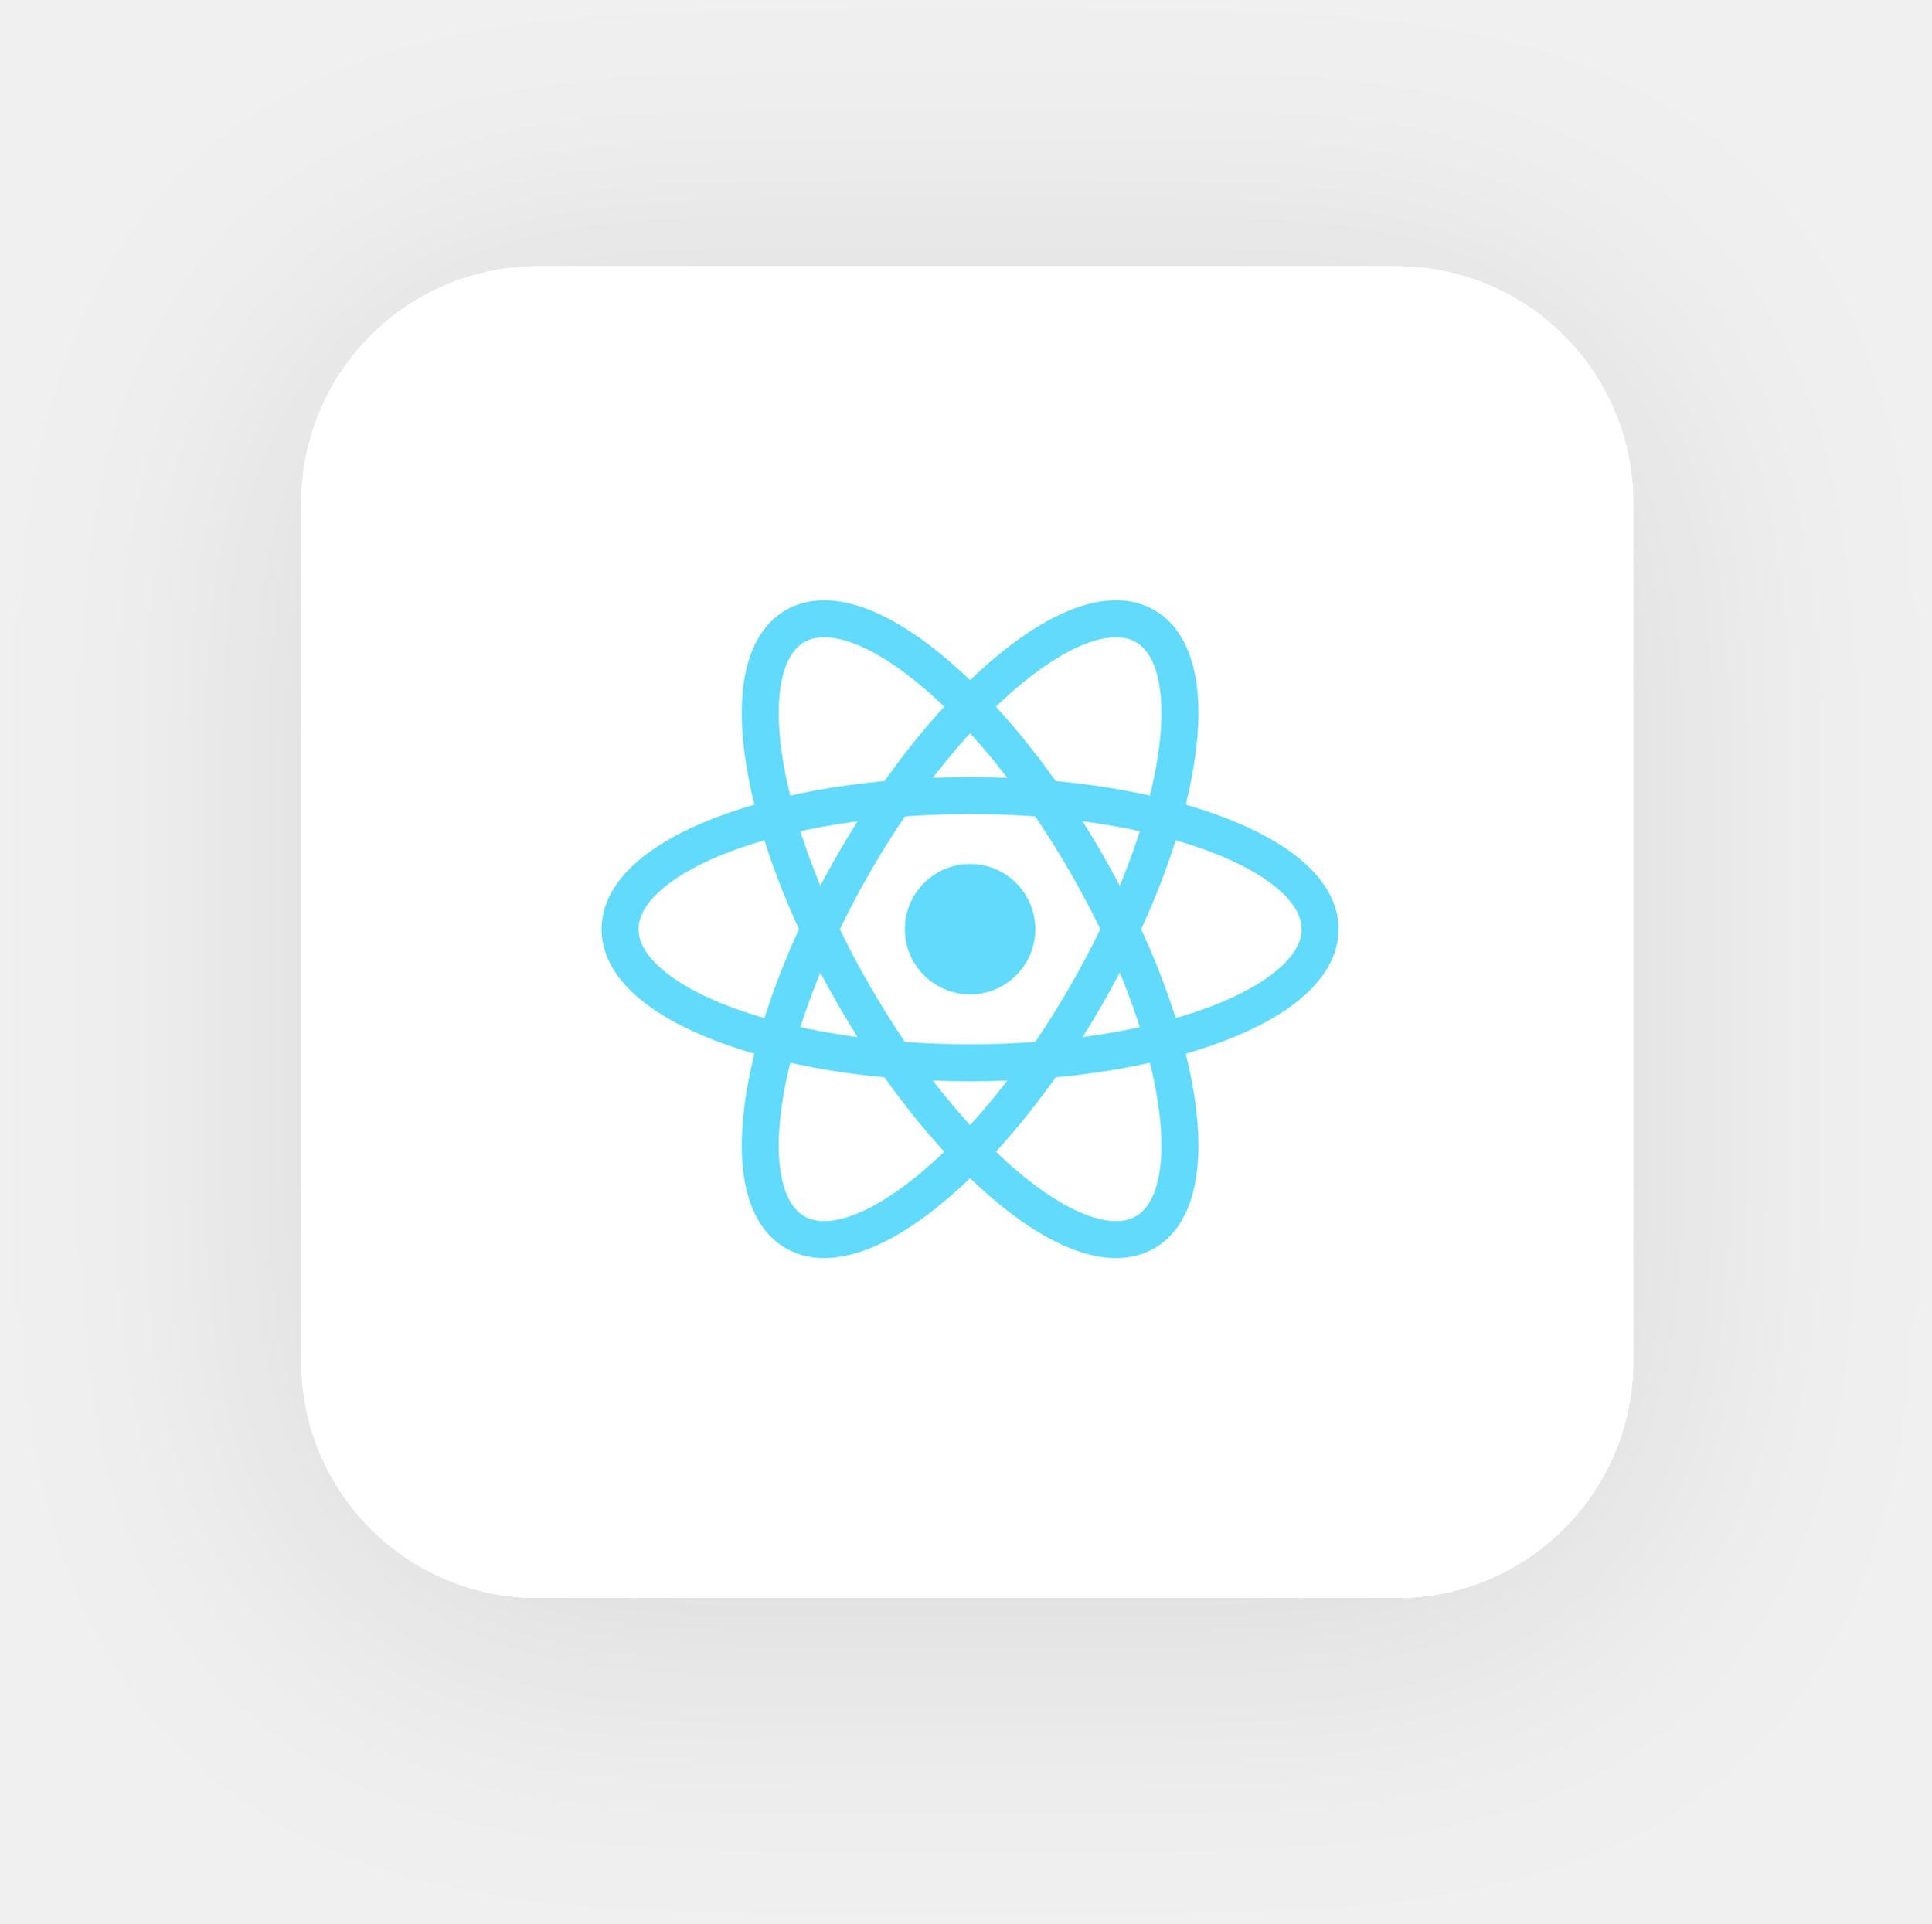
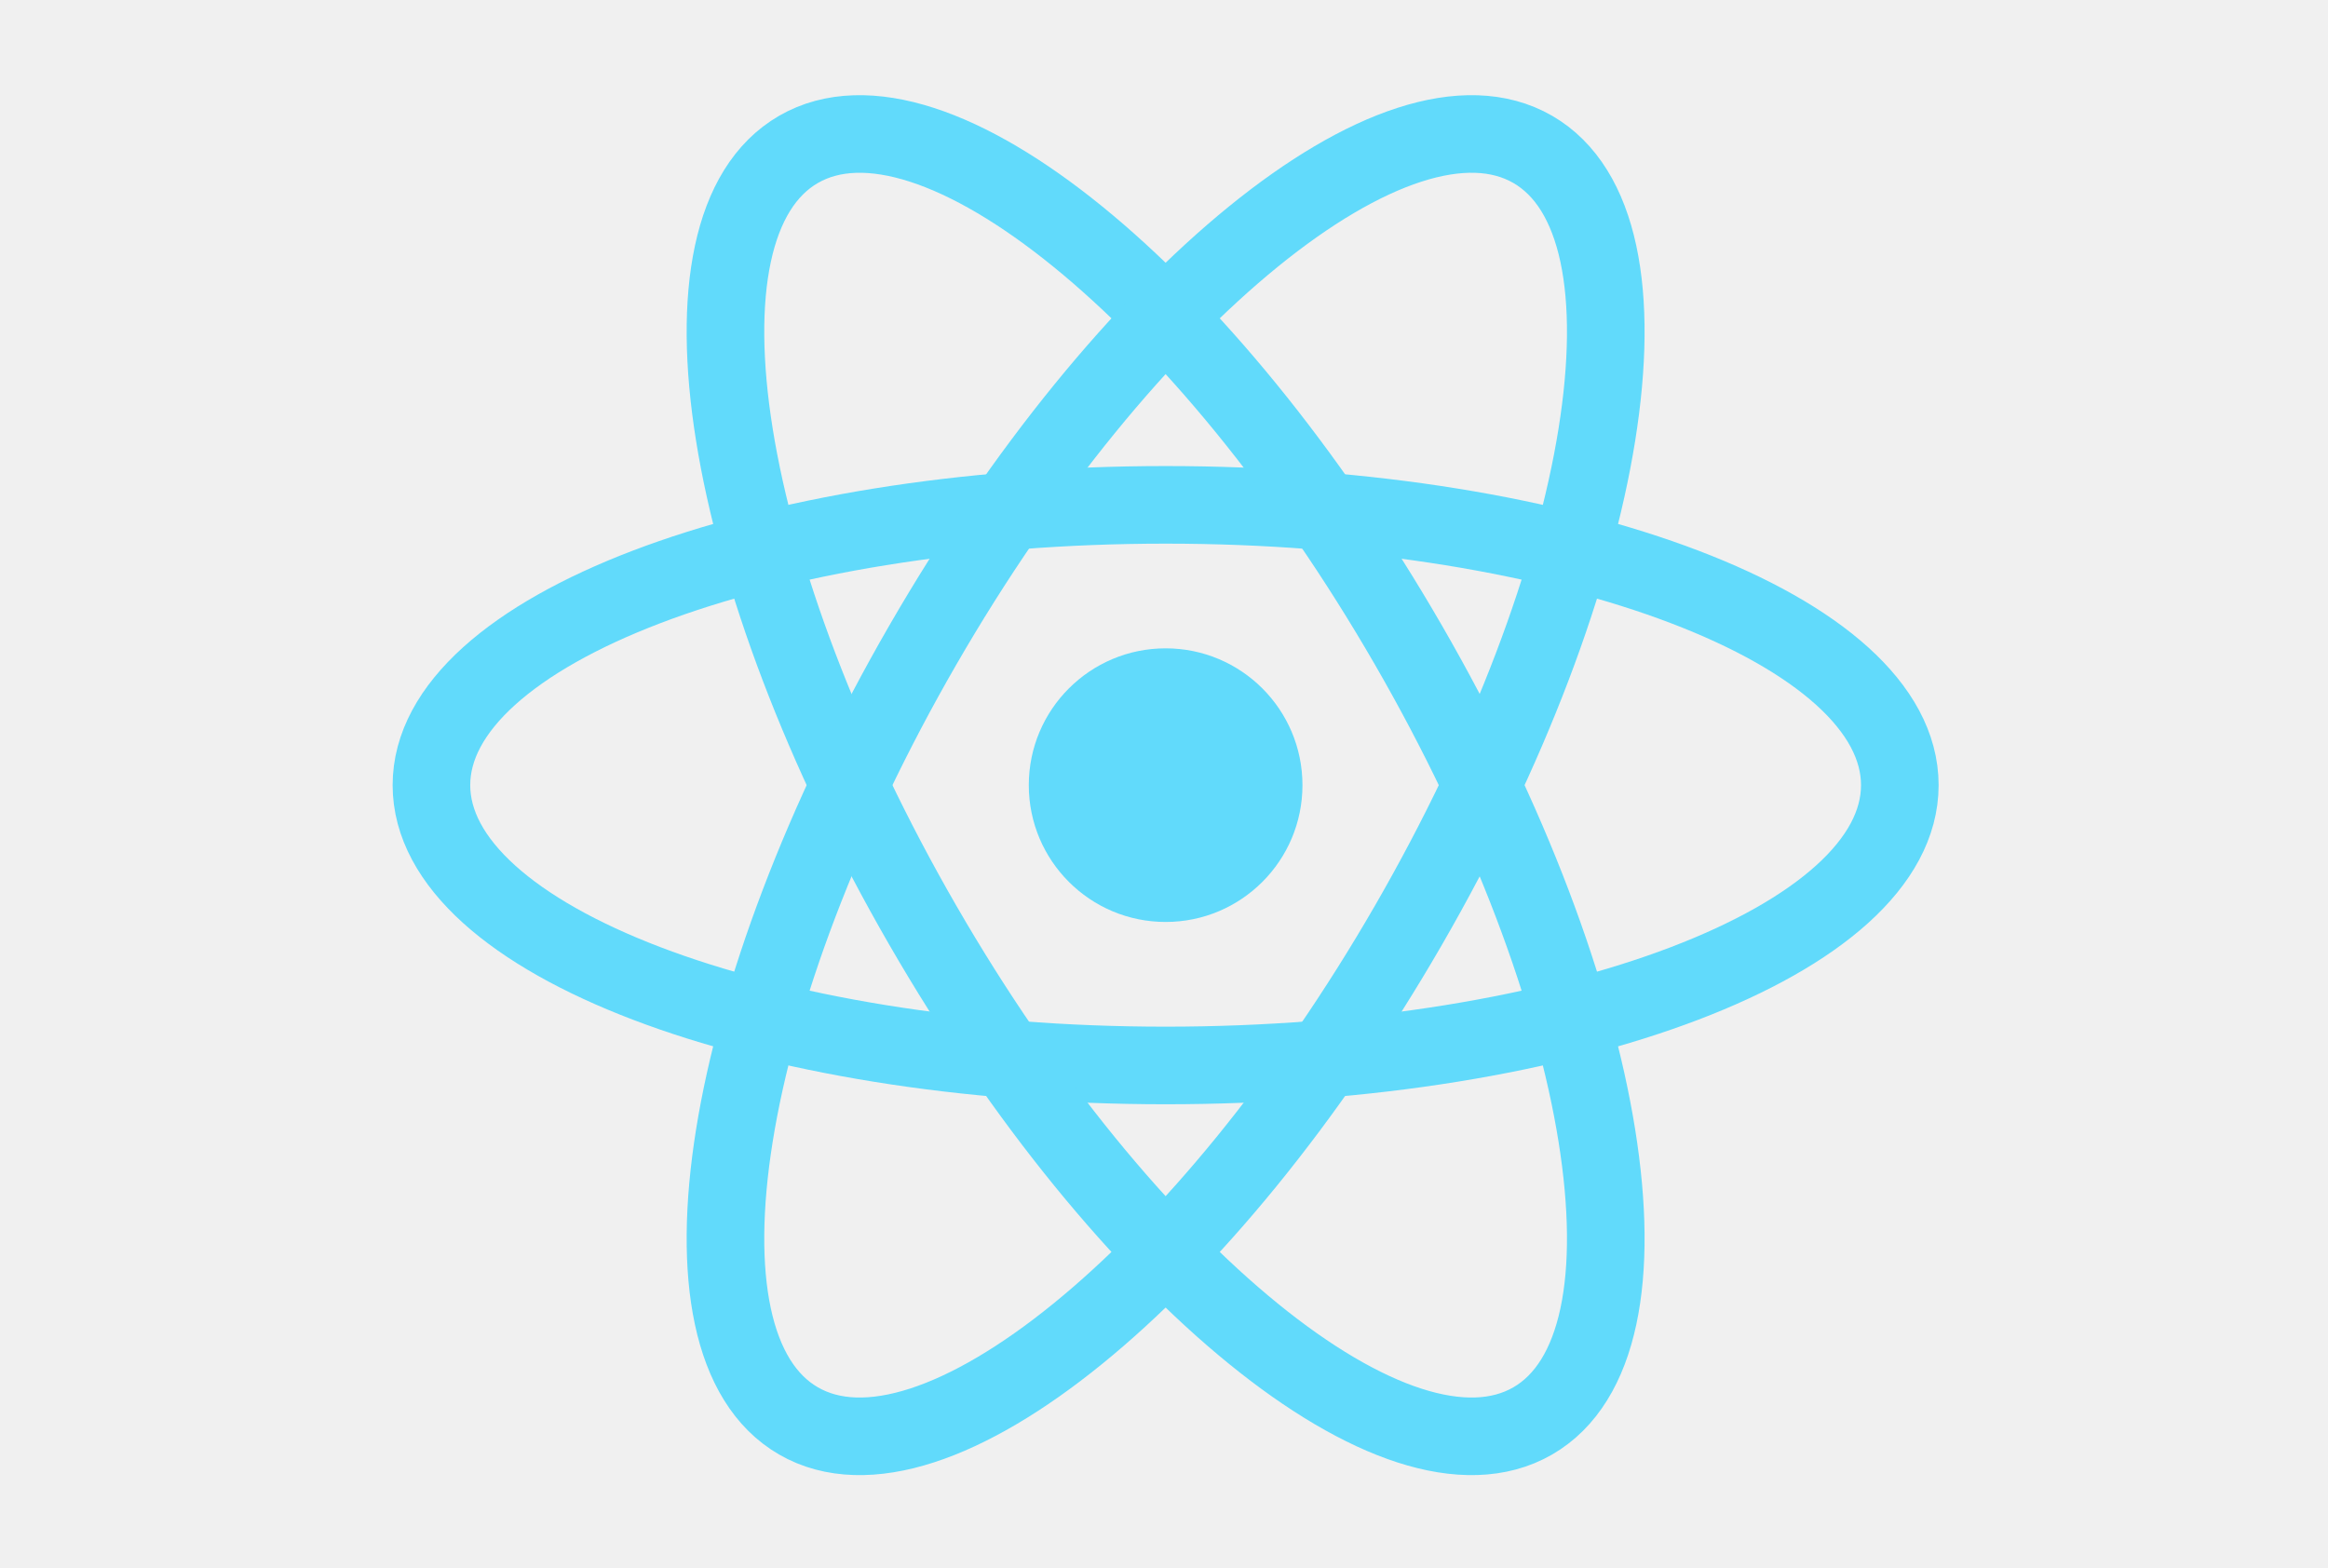
- <svg xmlns="http://www.w3.org/2000/svg" width="261" height="260" viewBox="0 0 261 260" fill="none">
-   <g filter="url(#filter0_d_20_1672)">
-     <rect x="40.724" y="36" width="180" height="180" rx="32" fill="white" />
-     <rect x="41.224" y="36.5" width="179" height="179" rx="31.5" stroke="white" />
-   </g>
-   <path d="M131.105 134.411C135.974 134.411 139.921 130.463 139.921 125.594C139.921 120.725 135.974 116.778 131.105 116.778C126.235 116.778 122.288 120.725 122.288 125.594C122.288 130.463 126.235 134.411 131.105 134.411Z" fill="#61DAFB" />
-   <path d="M131.104 143.657C157.231 143.657 178.411 135.57 178.411 125.594C178.411 115.619 157.231 107.532 131.104 107.532C104.978 107.532 83.798 115.619 83.798 125.594C83.798 135.57 104.978 143.657 131.104 143.657Z" stroke="#61DAFB" stroke-width="5" />
-   <path d="M115.462 134.625C128.525 157.252 146.119 171.551 154.758 166.563C163.397 161.575 159.81 139.189 146.747 116.563C133.684 93.937 116.09 79.638 107.451 84.626C98.812 89.613 102.398 111.999 115.462 134.625Z" stroke="#61DAFB" stroke-width="5" />
-   <path d="M115.462 116.563C102.399 139.189 98.812 161.575 107.451 166.563C116.09 171.551 133.684 157.252 146.747 134.625C159.81 111.999 163.397 89.613 154.758 84.626C146.119 79.638 128.525 93.936 115.462 116.563Z" stroke="#61DAFB" stroke-width="5" />
-   <defs>
-     <filter id="filter0_d_20_1672" x="0.724" y="0" width="260" height="260" filterUnits="userSpaceOnUse" color-interpolation-filters="sRGB">
-       <feFlood flood-opacity="0" result="BackgroundImageFix" />
-       <feColorMatrix in="SourceAlpha" type="matrix" values="0 0 0 0 0 0 0 0 0 0 0 0 0 0 0 0 0 0 127 0" result="hardAlpha" />
-       <feOffset dy="4" />
-       <feGaussianBlur stdDeviation="20" />
-       <feComposite in2="hardAlpha" operator="out" />
-       <feColorMatrix type="matrix" values="0 0 0 0 0.037 0 0 0 0 0.035 0 0 0 0 0.048 0 0 0 0.1 0" />
-       <feBlend mode="normal" in2="BackgroundImageFix" result="effect1_dropShadow_20_1672" />
-       <feBlend mode="normal" in="SourceGraphic" in2="effect1_dropShadow_20_1672" result="shape" />
-     </filter>
-   </defs>
+ <svg xmlns="http://www.w3.org/2000/svg" width="150" height="101" viewBox="0 0 100 101" fill="none">
+   <path d="M50.105 59.41C54.974 59.41 58.921 55.463 58.921 50.594C58.921 45.725 54.974 41.778 50.105 41.778C45.236 41.778 41.288 45.725 41.288 50.594C41.288 55.463 45.236 59.41 50.105 59.41Z" fill="#61DAFB" />
+   <path d="M50.105 68.657C76.231 68.657 97.411 60.57 97.411 50.594C97.411 40.619 76.231 32.532 50.105 32.532C23.978 32.532 2.798 40.619 2.798 50.594C2.798 60.57 23.978 68.657 50.105 68.657Z" stroke="#61DAFB" stroke-width="5" />
+   <path d="M34.462 59.626C47.525 82.252 65.119 96.551 73.758 91.563C82.397 86.575 78.81 64.189 65.747 41.563C52.684 18.937 35.09 4.638 26.451 9.626C17.812 14.613 21.398 36.999 34.462 59.626Z" stroke="#61DAFB" stroke-width="5" />
+   <path d="M34.462 41.563C21.398 64.189 17.812 86.575 26.451 91.563C35.09 96.551 52.684 82.252 65.747 59.626C78.81 36.999 82.397 14.613 73.758 9.625C65.119 4.638 47.525 18.936 34.462 41.563Z" stroke="#61DAFB" stroke-width="5" />
</svg>
